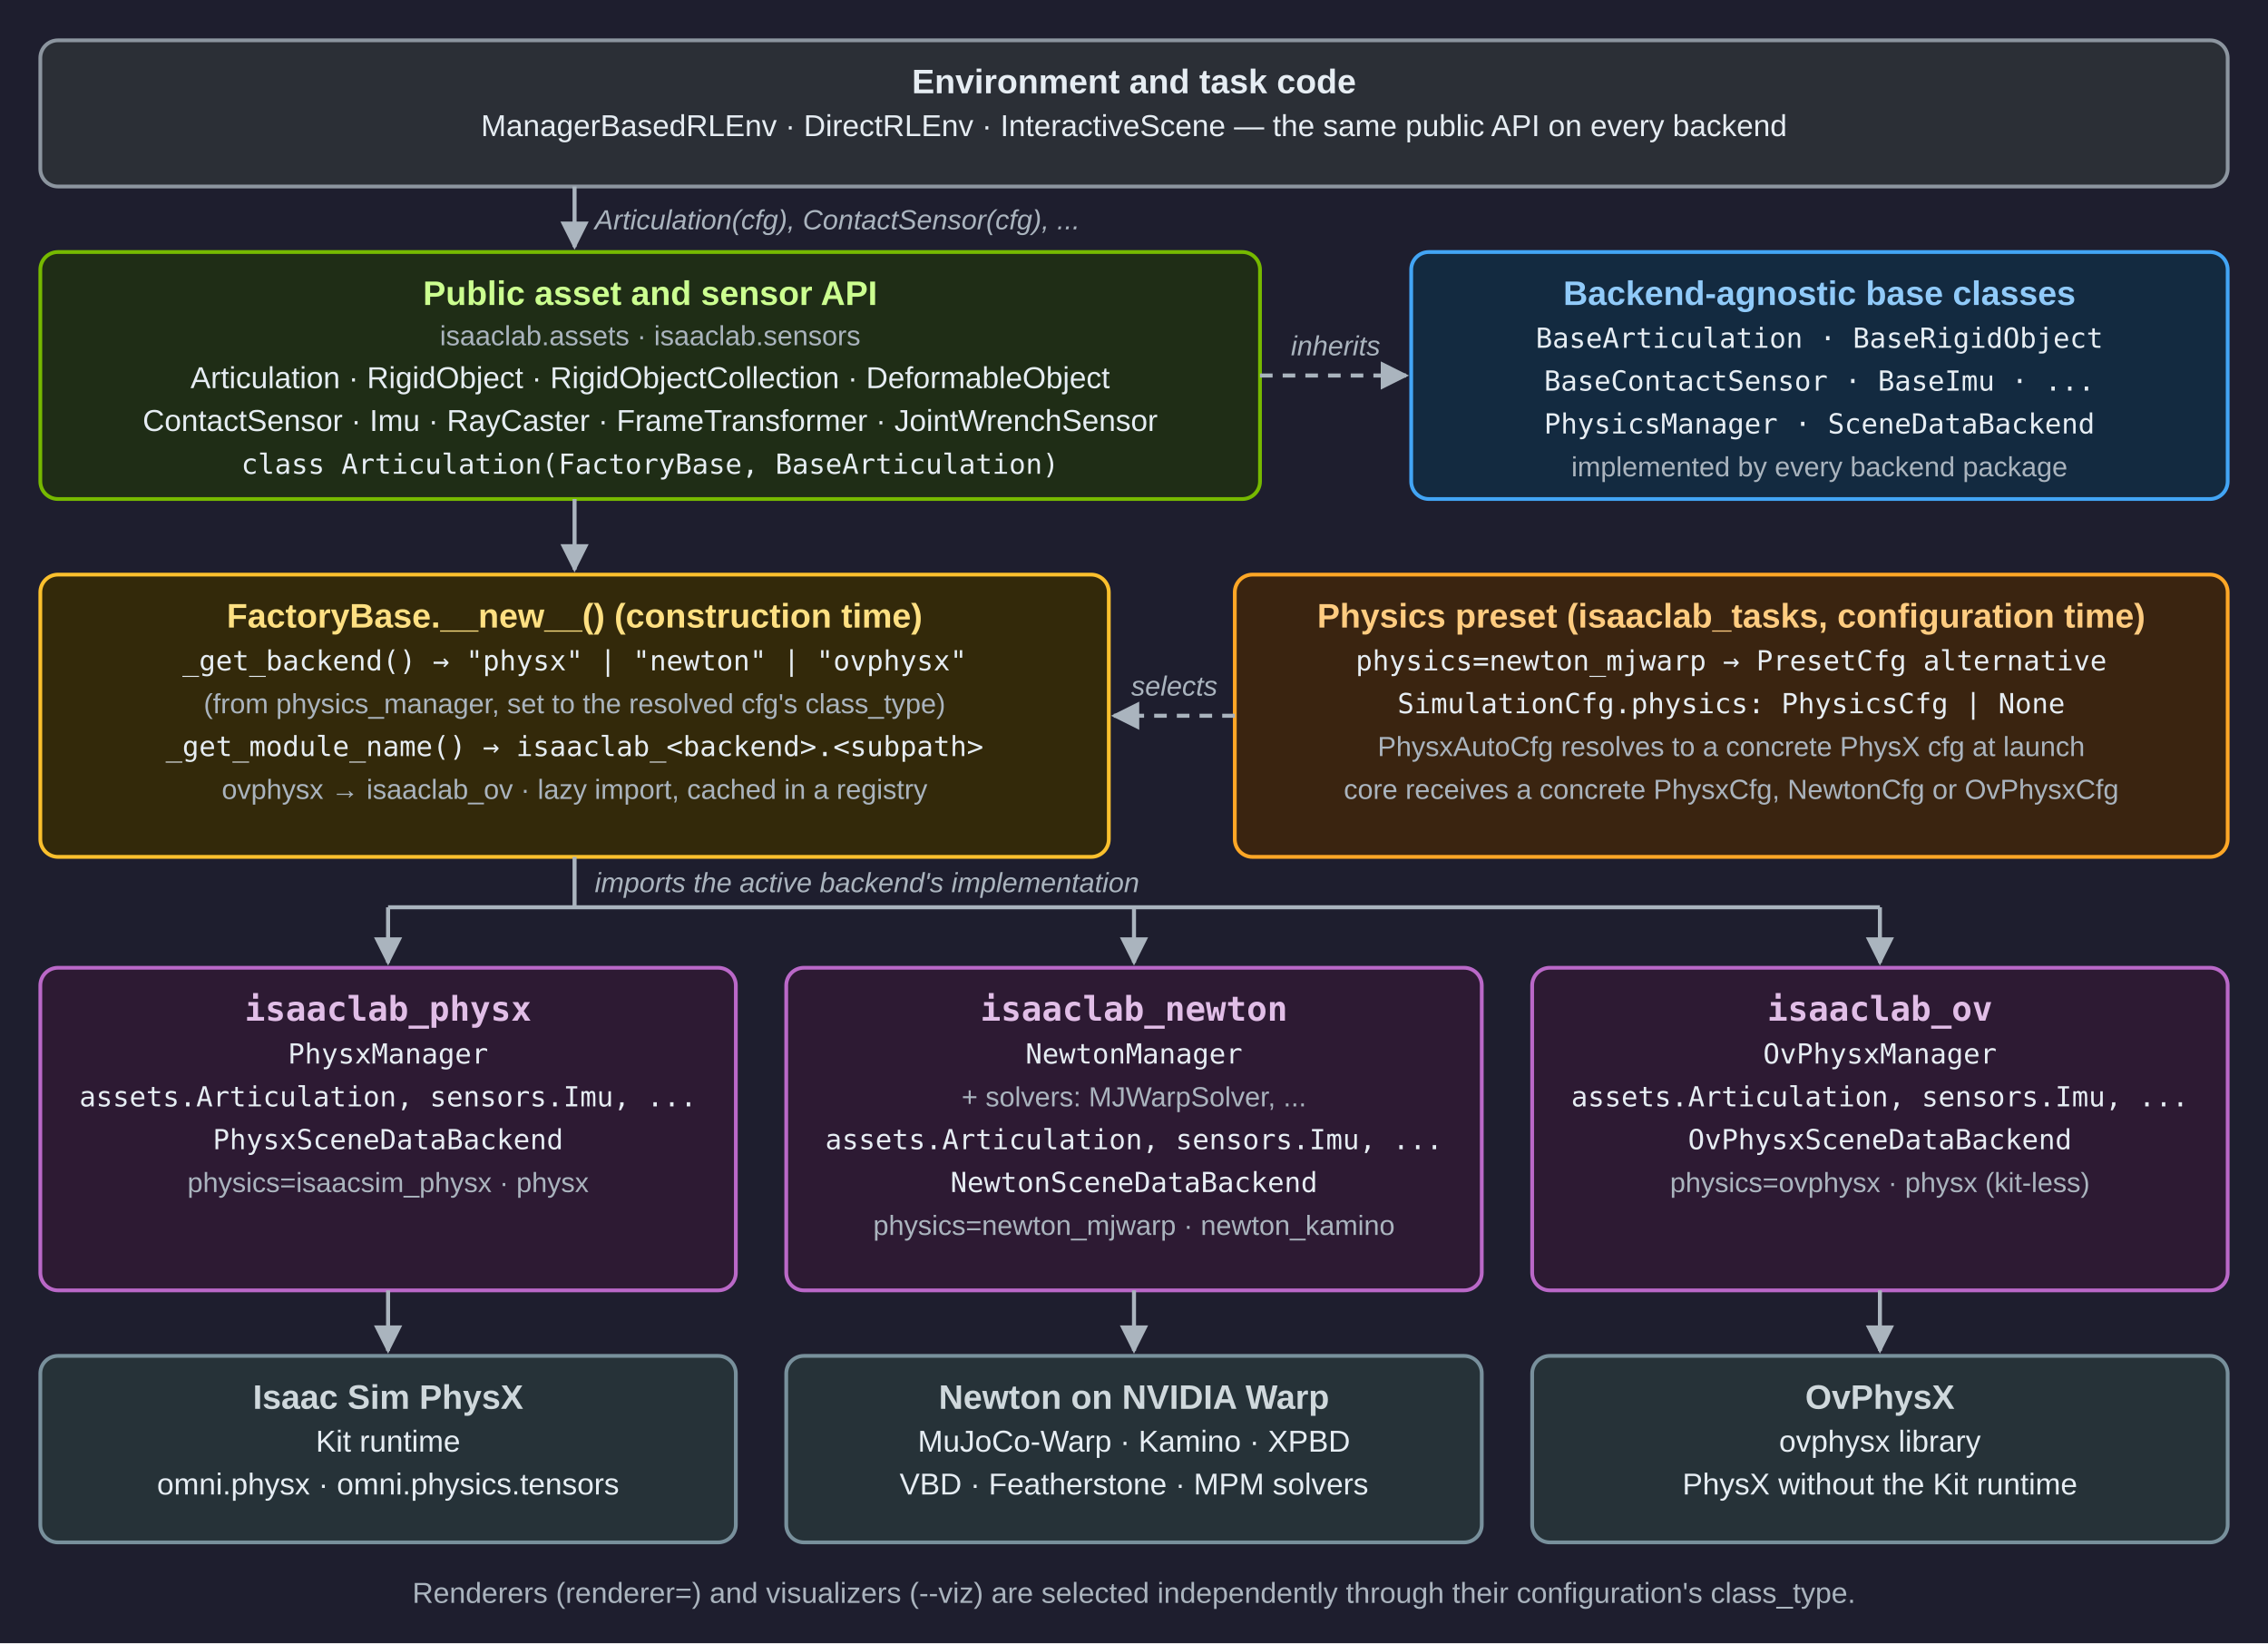
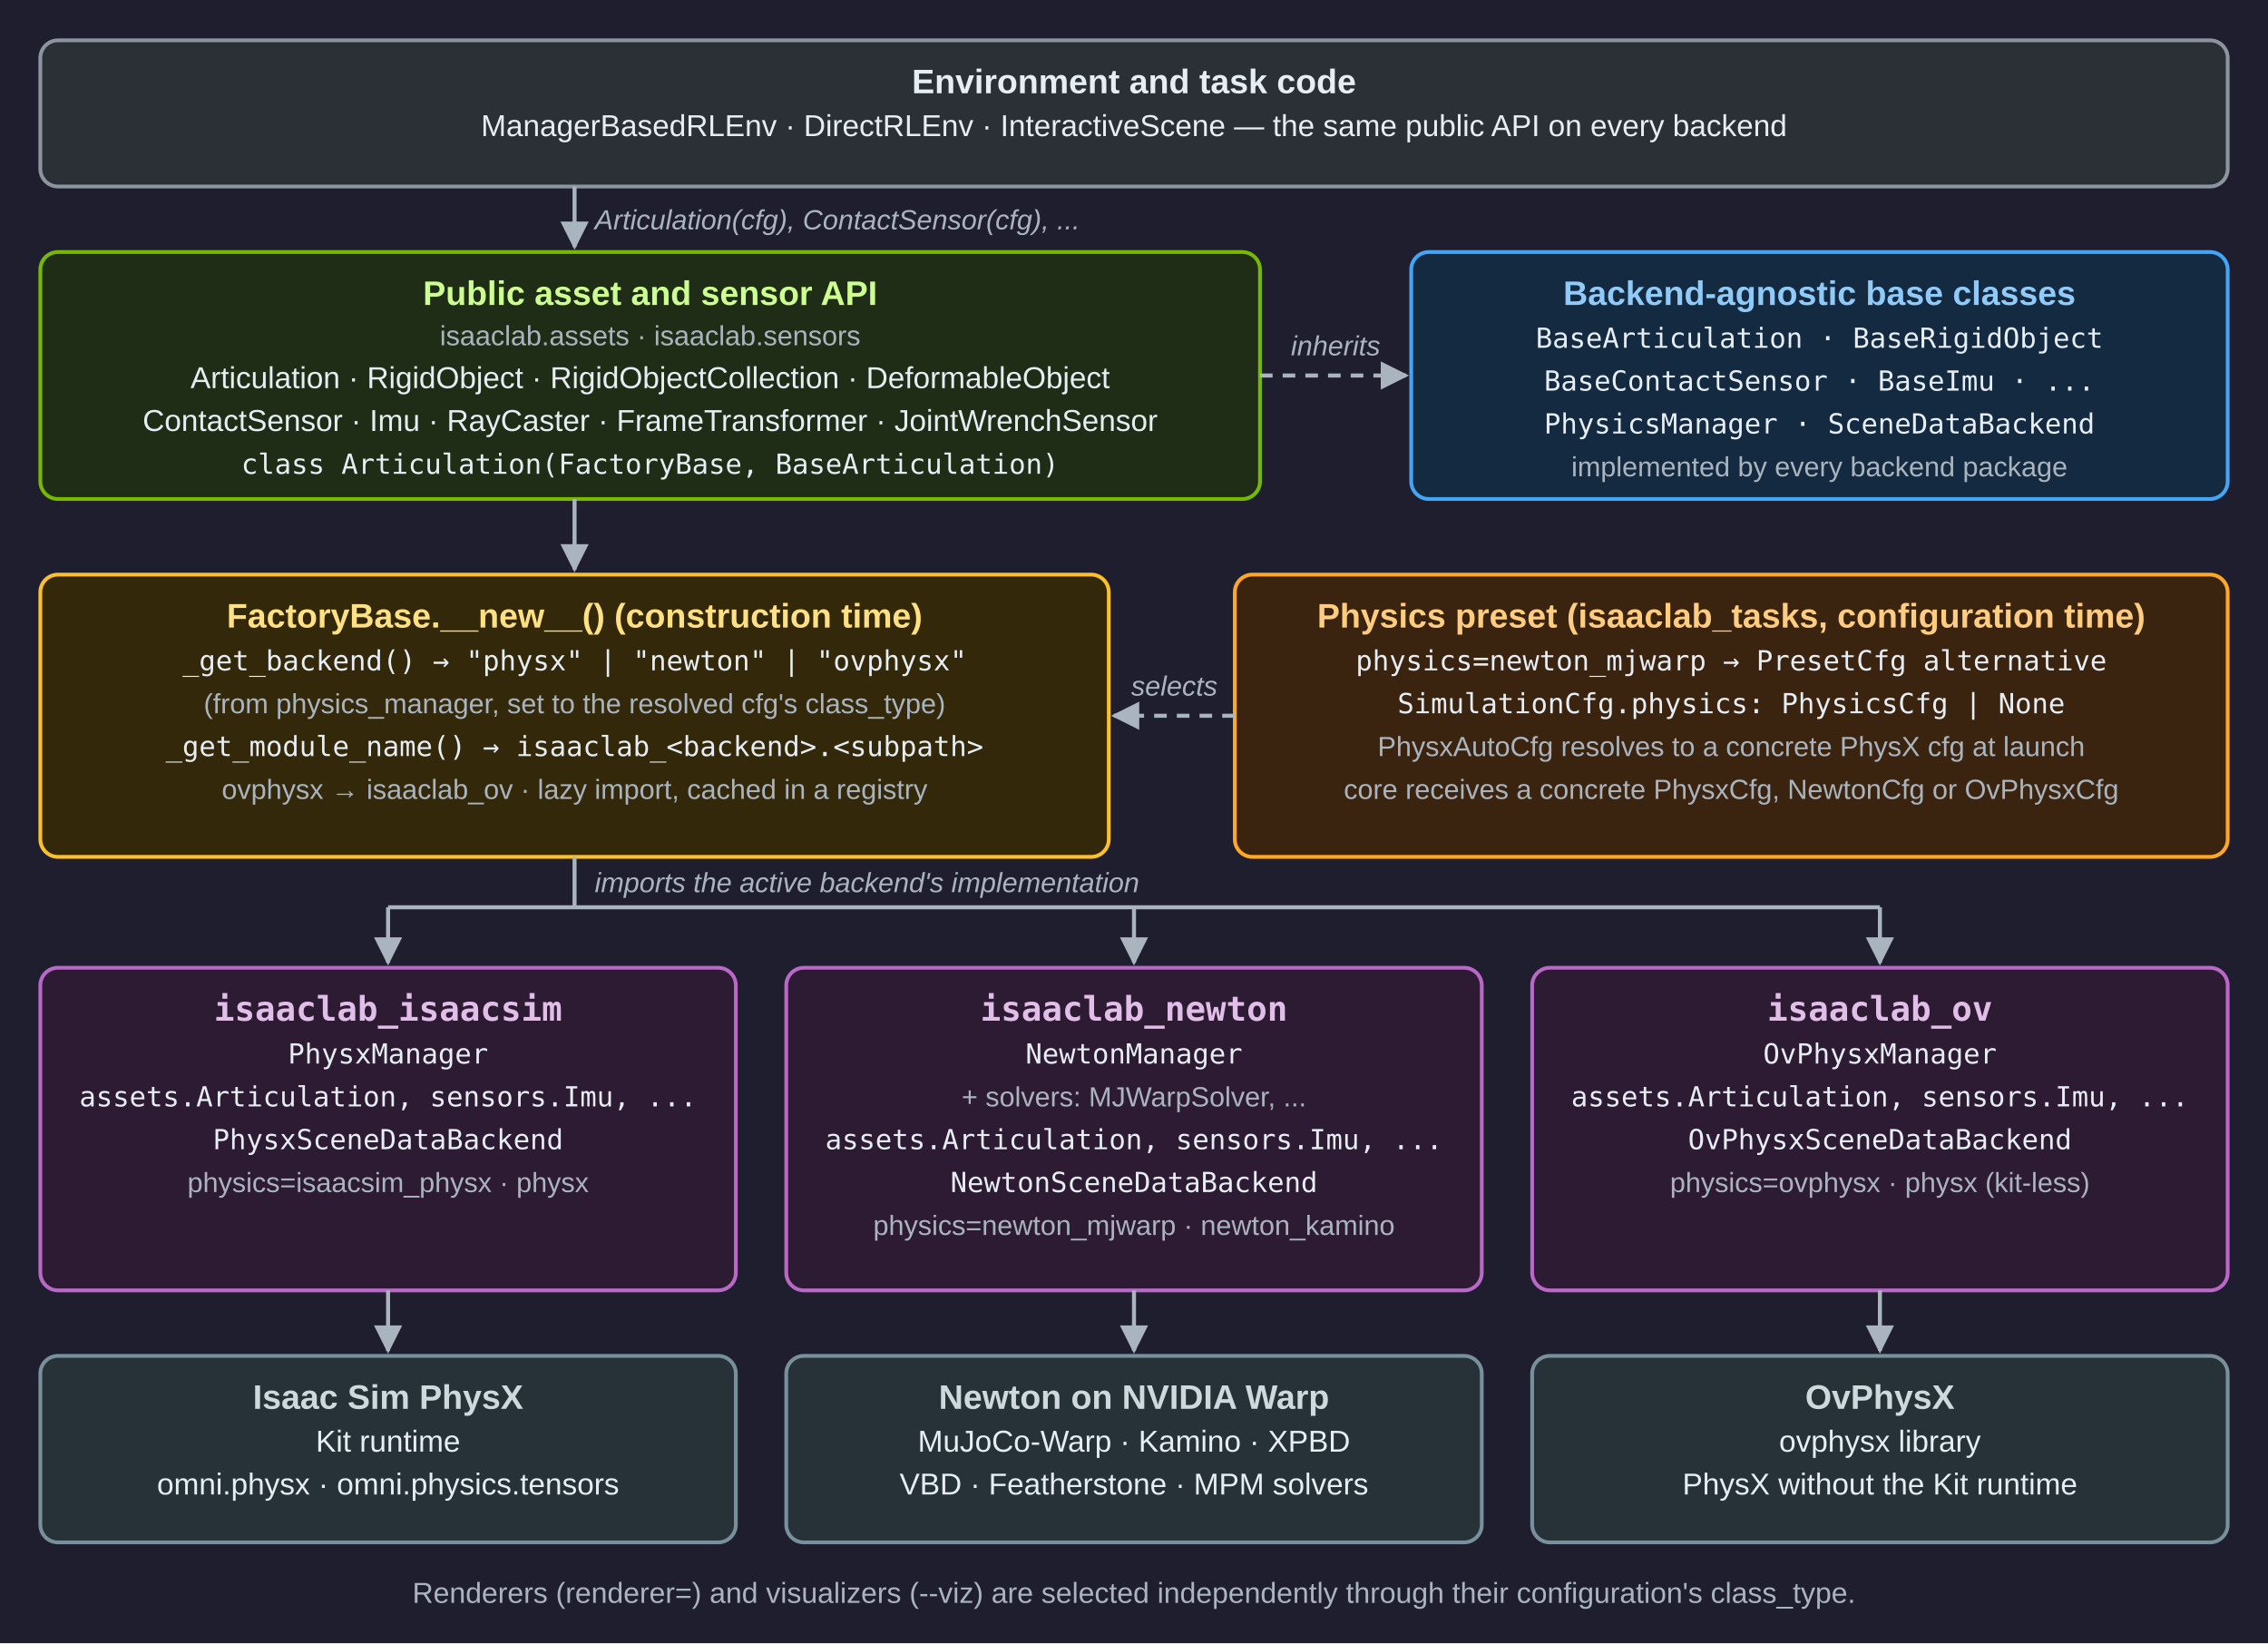
<svg xmlns="http://www.w3.org/2000/svg" viewBox="0 0 900 652" width="900" height="652" role="img" aria-labelledby="title">
  <defs>
    <style>.lbl { font-family: "Segoe UI", Arial, sans-serif; font-weight: 700; } .body { font-family: "Segoe UI", Arial, sans-serif; font-weight: 400; } .mono { font-family: Consolas, "DejaVu Sans Mono", monospace; }</style>
    <marker id="arrow" viewBox="0 0 10 10" refX="9" refY="5" markerWidth="7" markerHeight="7" orient="auto-start-reverse">
      <path d="M0,0 L10,5 L0,10 z" fill="#aab4be" />
    </marker>
  </defs>
  <rect width="900" height="652" fill="#1e1e2e" />
  <rect x="16" y="16" width="868" height="58" rx="7" fill="#2b2f36" stroke="#8c959f" stroke-width="1.5" />
  <text x="450.0" y="37" text-anchor="middle" class="lbl" font-size="13.5" fill="#e6edf3">Environment and task code</text>
  <text x="450.0" y="54" text-anchor="middle" class="body" font-size="12" fill="#e6edf3">ManagerBasedRLEnv · DirectRLEnv · InteractiveScene — the same public API on every backend</text>
  <line x1="228" y1="74" x2="228" y2="98" stroke="#aab4be" stroke-width="1.6" marker-end="url(#arrow)" />
  <text x="236" y="91" text-anchor="start" class="body" font-size="11" font-style="italic" fill="#aab4be">Articulation(cfg), ContactSensor(cfg), ...</text>
  <rect x="16" y="100" width="484" height="98" rx="7" fill="#1f2d16" stroke="#76b900" stroke-width="1.5" />
  <text x="258.0" y="121" text-anchor="middle" class="lbl" font-size="13.5" fill="#ccff90">Public asset and sensor API</text>
  <text x="258.0" y="137" text-anchor="middle" class="body" font-size="11" fill="#aab4be">isaaclab.assets · isaaclab.sensors</text>
  <text x="258.0" y="154" text-anchor="middle" class="body" font-size="12" fill="#e6edf3">Articulation · RigidObject · RigidObjectCollection · DeformableObject</text>
  <text x="258.0" y="171" text-anchor="middle" class="body" font-size="12" fill="#e6edf3">ContactSensor · Imu · RayCaster · FrameTransformer · JointWrenchSensor</text>
  <text x="258.0" y="188" text-anchor="middle" class="mono" font-size="11" fill="#e6edf3">class Articulation(FactoryBase, BaseArticulation)</text>
  <rect x="560" y="100" width="324" height="98" rx="7" fill="#132a40" stroke="#42a5f5" stroke-width="1.5" />
  <text x="722.0" y="121" text-anchor="middle" class="lbl" font-size="13.5" fill="#90caf9">Backend-agnostic base classes</text>
  <text x="722.0" y="138" text-anchor="middle" class="mono" font-size="11" fill="#e6edf3">BaseArticulation · BaseRigidObject</text>
  <text x="722.0" y="155" text-anchor="middle" class="mono" font-size="11" fill="#e6edf3">BaseContactSensor · BaseImu · ...</text>
  <text x="722.0" y="172" text-anchor="middle" class="mono" font-size="11" fill="#e6edf3">PhysicsManager · SceneDataBackend</text>
  <text x="722.0" y="189" text-anchor="middle" class="body" font-size="11" fill="#aab4be">implemented by every backend package</text>
  <line x1="500" y1="149" x2="558" y2="149" stroke="#aab4be" stroke-width="1.6" stroke-dasharray="5 4" marker-end="url(#arrow)" />
  <text x="530" y="141" text-anchor="middle" class="body" font-size="11" font-style="italic" fill="#aab4be">inherits</text>
  <line x1="228" y1="198" x2="228" y2="226" stroke="#aab4be" stroke-width="1.6" marker-end="url(#arrow)" />
  <rect x="16" y="228" width="424" height="112" rx="7" fill="#33290a" stroke="#fbc02d" stroke-width="1.5" />
  <text x="228.0" y="249" text-anchor="middle" class="lbl" font-size="13.5" fill="#ffe082">FactoryBase.__new__()  (construction time)</text>
  <text x="228.0" y="266" text-anchor="middle" class="mono" font-size="11" fill="#e6edf3">_get_backend() → "physx" | "newton" | "ovphysx"</text>
  <text x="228.0" y="283" text-anchor="middle" class="body" font-size="11" fill="#aab4be">(from physics_manager, set to the resolved cfg's class_type)</text>
  <text x="228.0" y="300" text-anchor="middle" class="mono" font-size="11" fill="#e6edf3">_get_module_name() → isaaclab_&lt;backend&gt;.&lt;subpath&gt;</text>
  <text x="228.0" y="317" text-anchor="middle" class="body" font-size="11" fill="#aab4be">ovphysx → isaaclab_ov · lazy import, cached in a registry</text>
  <rect x="490" y="228" width="394" height="112" rx="7" fill="#3a2410" stroke="#ffa726" stroke-width="1.5" />
  <text x="687.0" y="249" text-anchor="middle" class="lbl" font-size="13.5" fill="#ffcc80">Physics preset  (isaaclab_tasks, configuration time)</text>
  <text x="687.0" y="266" text-anchor="middle" class="mono" font-size="11" fill="#e6edf3">physics=newton_mjwarp → PresetCfg alternative</text>
  <text x="687.0" y="283" text-anchor="middle" class="mono" font-size="11" fill="#e6edf3">SimulationCfg.physics: PhysicsCfg | None</text>
  <text x="687.0" y="300" text-anchor="middle" class="body" font-size="11" fill="#aab4be">PhysxAutoCfg resolves to a concrete PhysX cfg at launch</text>
  <text x="687.0" y="317" text-anchor="middle" class="body" font-size="11" fill="#aab4be">core receives a concrete PhysxCfg, NewtonCfg or OvPhysxCfg</text>
  <line x1="490" y1="284" x2="442" y2="284" stroke="#aab4be" stroke-width="1.6" stroke-dasharray="5 4" marker-end="url(#arrow)" />
  <text x="466" y="276" text-anchor="middle" class="body" font-size="11" font-style="italic" fill="#aab4be">selects</text>
  <line x1="228" y1="340" x2="228" y2="360" stroke="#aab4be" stroke-width="1.6" />
  <line x1="154.0" y1="360" x2="746.0" y2="360" stroke="#aab4be" stroke-width="1.6" />
  <line x1="154.0" y1="360" x2="154.0" y2="382" stroke="#aab4be" stroke-width="1.6" marker-end="url(#arrow)" />
  <line x1="450.0" y1="360" x2="450.0" y2="382" stroke="#aab4be" stroke-width="1.6" marker-end="url(#arrow)" />
  <line x1="746.0" y1="360" x2="746.0" y2="382" stroke="#aab4be" stroke-width="1.6" marker-end="url(#arrow)" />
  <text x="236" y="354" text-anchor="start" class="body" font-size="11" font-style="italic" fill="#aab4be">imports the active backend's implementation</text>
  <rect x="16" y="384" width="276" height="128" rx="7" fill="#2d1a33" stroke="#ba68c8" stroke-width="1.5" />
-   <text x="154.0" y="405" text-anchor="middle" class="mono lbl" font-size="13.5" fill="#e1bee7">isaaclab_physx</text>
+   <text x="154.0" y="405" text-anchor="middle" class="mono lbl" font-size="13.5" fill="#e1bee7">isaaclab_isaacsim</text>
  <text x="154.0" y="422" text-anchor="middle" class="mono" font-size="11" fill="#e6edf3">PhysxManager</text>
  <text x="154.0" y="439" text-anchor="middle" class="mono" font-size="11" fill="#e6edf3">assets.Articulation, sensors.Imu, ...</text>
  <text x="154.0" y="456" text-anchor="middle" class="mono" font-size="11" fill="#e6edf3">PhysxSceneDataBackend</text>
  <text x="154.0" y="473" text-anchor="middle" class="body" font-size="11" fill="#aab4be">physics=isaacsim_physx · physx</text>
  <rect x="312" y="384" width="276" height="128" rx="7" fill="#2d1a33" stroke="#ba68c8" stroke-width="1.5" />
  <text x="450.0" y="405" text-anchor="middle" class="mono lbl" font-size="13.5" fill="#e1bee7">isaaclab_newton</text>
  <text x="450.0" y="422" text-anchor="middle" class="mono" font-size="11" fill="#e6edf3">NewtonManager</text>
  <text x="450.0" y="439" text-anchor="middle" class="body" font-size="11" fill="#aab4be">+ solvers: MJWarpSolver, ...</text>
  <text x="450.0" y="456" text-anchor="middle" class="mono" font-size="11" fill="#e6edf3">assets.Articulation, sensors.Imu, ...</text>
  <text x="450.0" y="473" text-anchor="middle" class="mono" font-size="11" fill="#e6edf3">NewtonSceneDataBackend</text>
  <text x="450.0" y="490" text-anchor="middle" class="body" font-size="11" fill="#aab4be">physics=newton_mjwarp · newton_kamino</text>
  <rect x="608" y="384" width="276" height="128" rx="7" fill="#2d1a33" stroke="#ba68c8" stroke-width="1.5" />
  <text x="746.0" y="405" text-anchor="middle" class="mono lbl" font-size="13.5" fill="#e1bee7">isaaclab_ov</text>
  <text x="746.0" y="422" text-anchor="middle" class="mono" font-size="11" fill="#e6edf3">OvPhysxManager</text>
  <text x="746.0" y="439" text-anchor="middle" class="mono" font-size="11" fill="#e6edf3">assets.Articulation, sensors.Imu, ...</text>
  <text x="746.0" y="456" text-anchor="middle" class="mono" font-size="11" fill="#e6edf3">OvPhysxSceneDataBackend</text>
  <text x="746.0" y="473" text-anchor="middle" class="body" font-size="11" fill="#aab4be">physics=ovphysx · physx (kit-less)</text>
  <line x1="154.0" y1="512" x2="154.0" y2="536" stroke="#aab4be" stroke-width="1.6" marker-end="url(#arrow)" />
  <line x1="450.0" y1="512" x2="450.0" y2="536" stroke="#aab4be" stroke-width="1.6" marker-end="url(#arrow)" />
  <line x1="746.0" y1="512" x2="746.0" y2="536" stroke="#aab4be" stroke-width="1.6" marker-end="url(#arrow)" />
  <rect x="16" y="538" width="276" height="74" rx="7" fill="#263238" stroke="#78909c" stroke-width="1.5" />
  <text x="154.0" y="559" text-anchor="middle" class="lbl" font-size="13.5" fill="#cfd8dc">Isaac Sim PhysX</text>
  <text x="154.0" y="576" text-anchor="middle" class="body" font-size="12" fill="#e6edf3">Kit runtime</text>
  <text x="154.0" y="593" text-anchor="middle" class="body" font-size="12" fill="#e6edf3">omni.physx · omni.physics.tensors</text>
  <rect x="312" y="538" width="276" height="74" rx="7" fill="#263238" stroke="#78909c" stroke-width="1.5" />
  <text x="450.0" y="559" text-anchor="middle" class="lbl" font-size="13.5" fill="#cfd8dc">Newton on NVIDIA Warp</text>
  <text x="450.0" y="576" text-anchor="middle" class="body" font-size="12" fill="#e6edf3">MuJoCo-Warp · Kamino · XPBD</text>
  <text x="450.0" y="593" text-anchor="middle" class="body" font-size="12" fill="#e6edf3">VBD · Featherstone · MPM solvers</text>
  <rect x="608" y="538" width="276" height="74" rx="7" fill="#263238" stroke="#78909c" stroke-width="1.5" />
  <text x="746.0" y="559" text-anchor="middle" class="lbl" font-size="13.5" fill="#cfd8dc">OvPhysX</text>
  <text x="746.0" y="576" text-anchor="middle" class="body" font-size="12" fill="#e6edf3">ovphysx library</text>
  <text x="746.0" y="593" text-anchor="middle" class="body" font-size="12" fill="#e6edf3">PhysX without the Kit runtime</text>
  <text x="450.0" y="636" text-anchor="middle" class="body" font-size="11.5" fill="#aab4be">Renderers (renderer=) and visualizers (--viz) are selected independently through their configuration's class_type.</text>
</svg>
